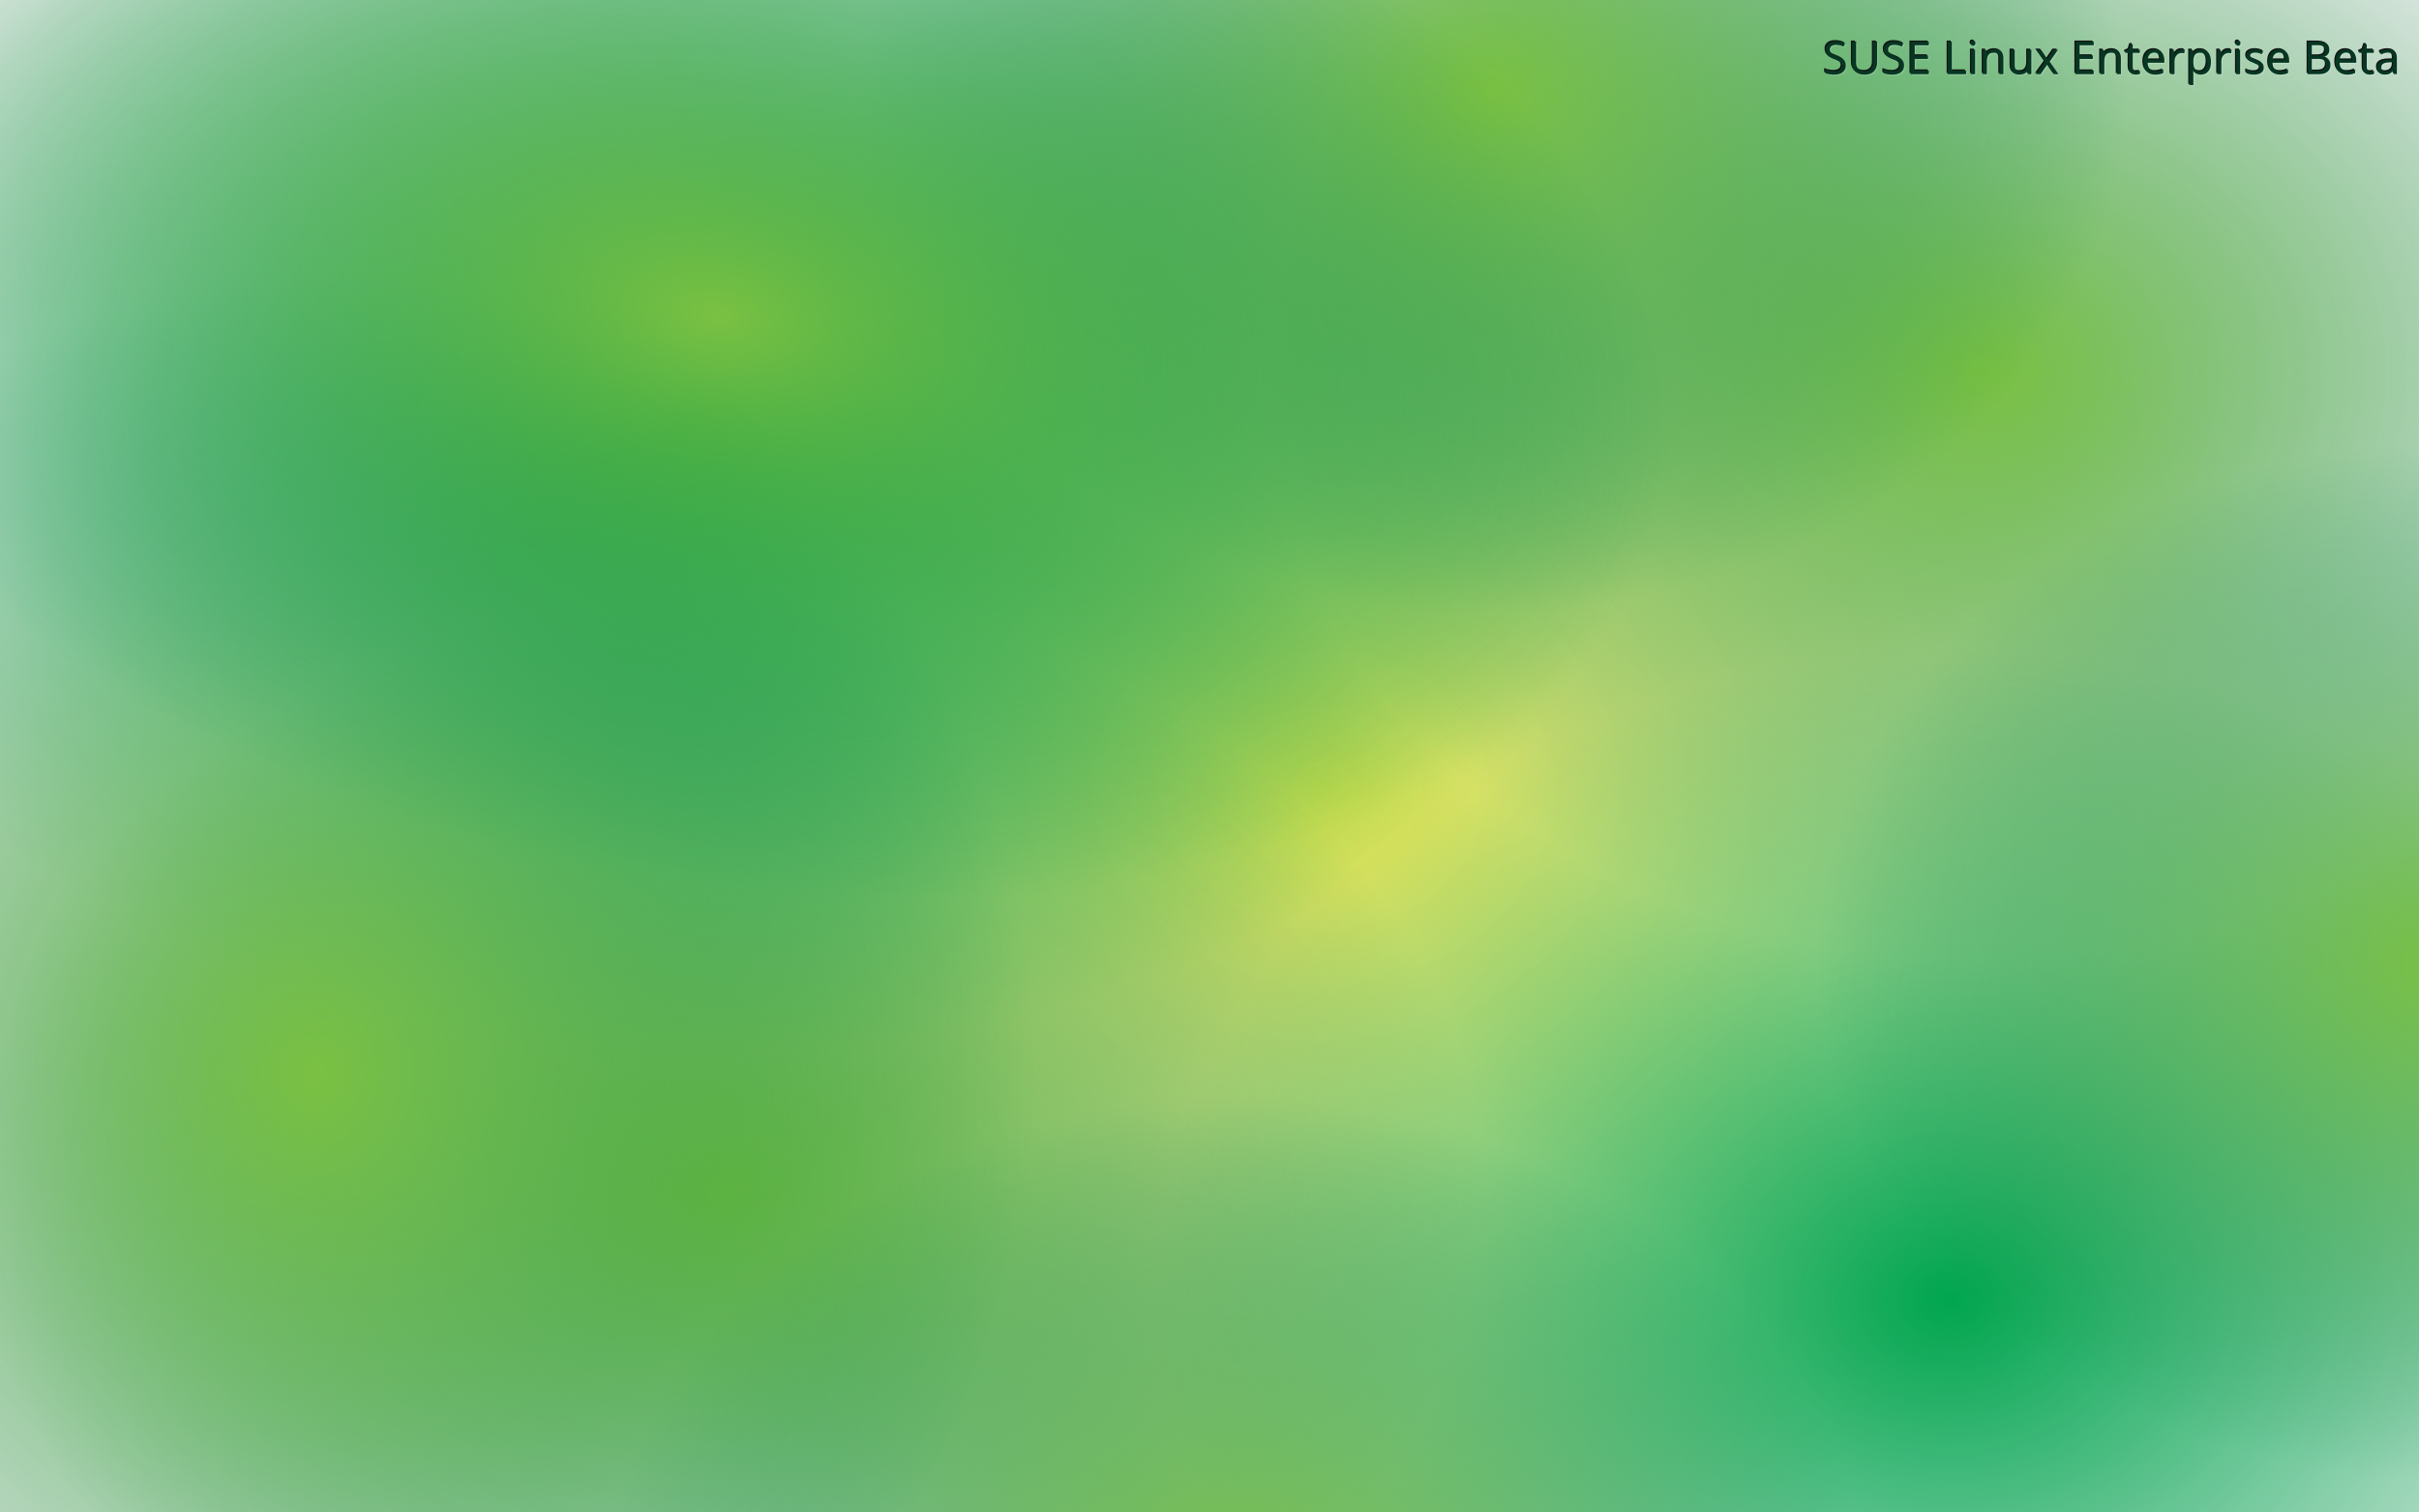
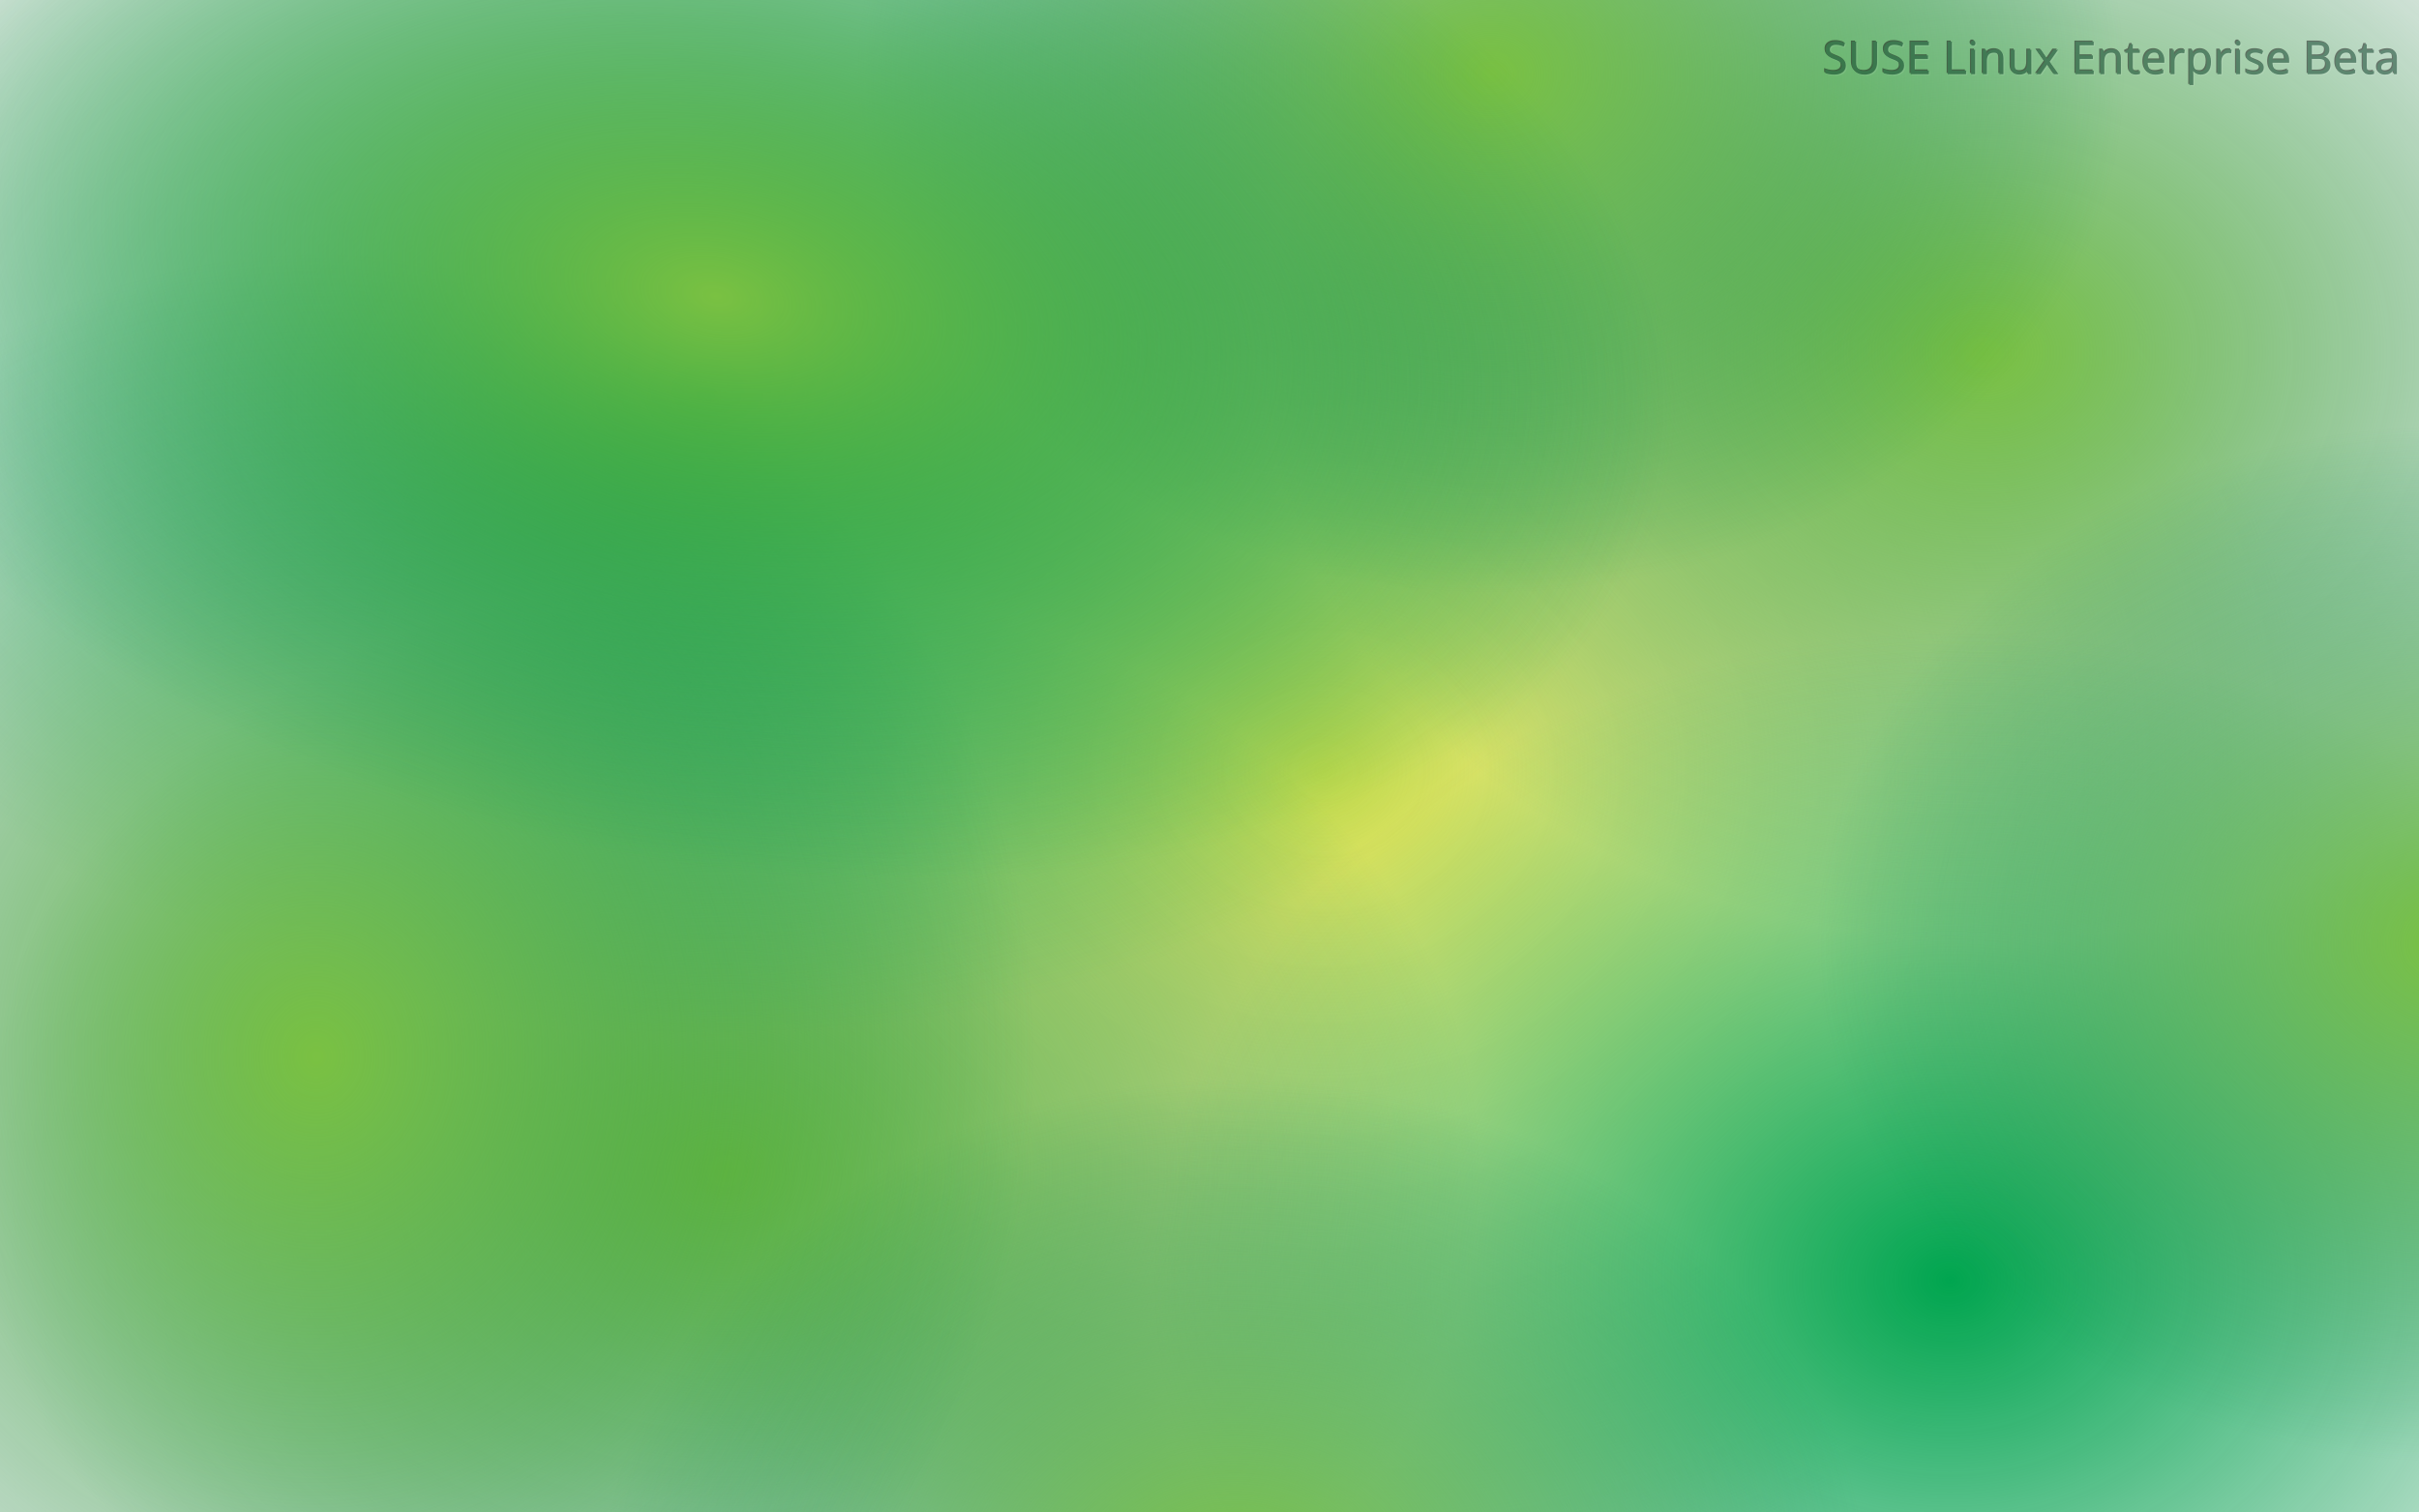
<svg xmlns="http://www.w3.org/2000/svg" xmlns:xlink="http://www.w3.org/1999/xlink" width="1920" height="1200" id="svg3033" version="1.1">
  <defs id="defs3035">
    <linearGradient id="linearGradient4120">
      <stop id="stop4122" offset="0" style="stop-color:#d4df4c;stop-opacity:1;" />
      <stop id="stop4124" offset="1" style="stop-color:#d4df4c;stop-opacity:0;" />
    </linearGradient>
    <linearGradient id="linearGradient4104">
      <stop style="stop-color:#7ac142;stop-opacity:1;" offset="0" id="stop4106" />
      <stop style="stop-color:#00843e;stop-opacity:0;" offset="1" id="stop4108" />
    </linearGradient>
    <linearGradient id="linearGradient4126">
      <stop style="stop-color:#00a54f;stop-opacity:1;" offset="0" id="stop4128" />
      <stop style="stop-color:#00a54f;stop-opacity:0;" offset="1" id="stop4130" />
    </linearGradient>
    <radialGradient xlink:href="#linearGradient4120" id="radialGradient3905" gradientUnits="userSpaceOnUse" gradientTransform="matrix(1,0,0,1.004902,0,-1.865196)" cx="409" cy="380.5" fx="409" fy="380.5" r="102" />
    <radialGradient xlink:href="#linearGradient4104" id="radialGradient3907" gradientUnits="userSpaceOnUse" gradientTransform="matrix(1,0,0,1.004902,0,-1.865196)" cx="409" cy="380.5" fx="409" fy="380.5" r="102" />
    <radialGradient xlink:href="#linearGradient4104" id="radialGradient3909" gradientUnits="userSpaceOnUse" gradientTransform="matrix(1,0,0,1.004902,0,-1.865196)" cx="409" cy="380.5" fx="409" fy="380.5" r="102" />
    <radialGradient xlink:href="#linearGradient4126" id="radialGradient3911" gradientUnits="userSpaceOnUse" gradientTransform="matrix(1,0,0,1.004902,0,-1.865196)" cx="409" cy="380.5" fx="409" fy="380.5" r="102" />
    <radialGradient xlink:href="#linearGradient4126" id="radialGradient3913" gradientUnits="userSpaceOnUse" gradientTransform="matrix(1,0,0,1.004902,0,-1.865196)" cx="409" cy="380.5" fx="409" fy="380.5" r="102" />
    <radialGradient xlink:href="#linearGradient4104" id="radialGradient3915" gradientUnits="userSpaceOnUse" gradientTransform="matrix(1,0,0,1.004902,0,-1.865196)" cx="409" cy="380.5" fx="409" fy="380.5" r="102" />
    <radialGradient xlink:href="#linearGradient4104" id="radialGradient3917" gradientUnits="userSpaceOnUse" gradientTransform="matrix(1,0,0,1.004902,0,-1.865196)" cx="409" cy="380.5" fx="409" fy="380.5" r="102" />
    <radialGradient xlink:href="#linearGradient4104" id="radialGradient3919" gradientUnits="userSpaceOnUse" gradientTransform="matrix(1,0,0,1.004902,0,-1.865196)" cx="409" cy="380.5" fx="409" fy="380.5" r="102" />
    <radialGradient xlink:href="#linearGradient4104" id="radialGradient3921" gradientUnits="userSpaceOnUse" gradientTransform="matrix(1,0,0,1.004902,0,-1.865196)" cx="409" cy="380.5" fx="409" fy="380.5" r="102" />
    <radialGradient xlink:href="#linearGradient4104" id="radialGradient3923" gradientUnits="userSpaceOnUse" gradientTransform="matrix(1,0,0,1.004902,0,-1.865196)" cx="409" cy="380.5" fx="409" fy="380.5" r="102" />
    <radialGradient xlink:href="#linearGradient4120" id="radialGradient3950" gradientUnits="userSpaceOnUse" gradientTransform="matrix(1,0,0,1.004902,0,-1.865196)" cx="409" cy="380.5" fx="409" fy="380.5" r="102" />
    <radialGradient xlink:href="#linearGradient4104" id="radialGradient3952" gradientUnits="userSpaceOnUse" gradientTransform="matrix(1,0,0,1.004902,0,-1.865196)" cx="409" cy="380.5" fx="409" fy="380.5" r="102" />
    <radialGradient xlink:href="#linearGradient4104" id="radialGradient3954" gradientUnits="userSpaceOnUse" gradientTransform="matrix(1,0,0,1.004902,0,-1.865196)" cx="409" cy="380.5" fx="409" fy="380.5" r="102" />
    <radialGradient xlink:href="#linearGradient4126" id="radialGradient3956" gradientUnits="userSpaceOnUse" gradientTransform="matrix(1,0,0,1.004902,0,-1.865196)" cx="409" cy="380.5" fx="409" fy="380.5" r="102" />
    <radialGradient xlink:href="#linearGradient4126" id="radialGradient3958" gradientUnits="userSpaceOnUse" gradientTransform="matrix(1,0,0,1.004902,0,-1.865196)" cx="409" cy="380.5" fx="409" fy="380.5" r="102" />
    <radialGradient xlink:href="#linearGradient4104" id="radialGradient3960" gradientUnits="userSpaceOnUse" gradientTransform="matrix(1,0,0,1.004902,0,-1.865196)" cx="409" cy="380.5" fx="409" fy="380.5" r="102" />
    <radialGradient xlink:href="#linearGradient4104" id="radialGradient3962" gradientUnits="userSpaceOnUse" gradientTransform="matrix(1,0,0,1.004902,0,-1.865196)" cx="409" cy="380.5" fx="409" fy="380.5" r="102" />
    <radialGradient xlink:href="#linearGradient4104" id="radialGradient3964" gradientUnits="userSpaceOnUse" gradientTransform="matrix(1,0,0,1.004902,0,-1.865196)" cx="409" cy="380.5" fx="409" fy="380.5" r="102" />
    <radialGradient xlink:href="#linearGradient4104" id="radialGradient3966" gradientUnits="userSpaceOnUse" gradientTransform="matrix(1,0,0,1.004902,0,-1.865196)" cx="409" cy="380.5" fx="409" fy="380.5" r="102" />
    <radialGradient xlink:href="#linearGradient4104" id="radialGradient3968" gradientUnits="userSpaceOnUse" gradientTransform="matrix(1,0,0,1.004902,0,-1.865196)" cx="409" cy="380.5" fx="409" fy="380.5" r="102" />
  </defs>
  <g style="display:inline" id="layer2" transform="translate(0,120)">
-     <path style="color:#000000;fill:url(#radialGradient3950);fill-opacity:1;fill-rule:nonzero;stroke:none;stroke-width:1.5;marker:none;visibility:visible;display:inline;overflow:visible;enable-background:accumulate" id="path4136" d="m 511,380.5 a 102,102.5 0 1 1 -204,0 102,102.5 0 1 1 204,0 z" transform="matrix(7.695316,0,0,6.507698,-2096.945,-1969.099)" />
-     <path style="color:#000000;fill:url(#radialGradient3952);fill-opacity:1;fill-rule:nonzero;stroke:none;stroke-width:1.5;marker:none;visibility:visible;display:inline;overflow:visible;enable-background:accumulate" id="path4102" d="m 511,380.5 a 102,102.5 0 1 1 -204,0 102,102.5 0 1 1 204,0 z" transform="matrix(5.871958,0,0,4.640342,-1825.637,-940.658)" />
-     <path transform="matrix(5.594098,0,0,4.552183,-714.5187,-1556.902)" d="m 511,380.5 a 102,102.5 0 1 1 -204,0 102,102.5 0 1 1 204,0 z" id="path4112" style="color:#000000;fill:url(#radialGradient3954);fill-opacity:1;fill-rule:nonzero;stroke:none;stroke-width:1.5;marker:none;visibility:visible;display:inline;overflow:visible;enable-background:accumulate" />
-     <path transform="matrix(7.427394,0,0,4.960918,-2477.752,-1678.745)" d="m 511,380.5 a 102,102.5 0 1 1 -204,0 102,102.5 0 1 1 204,0 z" id="path4116" style="color:#000000;fill:url(#radialGradient3956);fill-opacity:1;fill-rule:nonzero;stroke:none;stroke-width:1.5;marker:none;visibility:visible;display:inline;overflow:visible;enable-background:accumulate" />
-     <path style="color:#000000;fill:url(#radialGradient3958);fill-opacity:1;fill-rule:nonzero;stroke:none;stroke-width:1.5;marker:none;visibility:visible;display:inline;overflow:visible;enable-background:accumulate" id="path4132" d="m 511,380.5 a 102,102.5 0 1 1 -204,0 102,102.5 0 1 1 204,0 z" transform="matrix(6.199418,0,0,5.017019,-987.9045,-997.7287)" />
-     <path style="color:#000000;fill:url(#radialGradient3960);fill-opacity:1;fill-rule:nonzero;stroke:none;stroke-width:1.5;marker:none;visibility:visible;display:inline;overflow:visible;enable-background:accumulate" id="path4140" d="m 511,380.5 a 102,102.5 0 1 1 -204,0 102,102.5 0 1 1 204,0 z" transform="matrix(4.934231,0,0,4.015218,-834.8168,-1573.564)" />
-     <path transform="matrix(4.934231,0,0,4.015218,-1038.259,-364.3501)" d="m 511,380.5 a 102,102.5 0 1 1 -204,0 102,102.5 0 1 1 204,0 z" id="path4144" style="color:#000000;fill:url(#radialGradient3962);fill-opacity:1;fill-rule:nonzero;stroke:none;stroke-width:1.5;marker:none;visibility:visible;display:inline;overflow:visible;enable-background:accumulate" />
-     <path style="color:#000000;fill:url(#radialGradient3964);fill-opacity:1;fill-rule:nonzero;stroke:none;stroke-width:1.5;marker:none;visibility:visible;display:inline;overflow:visible;enable-background:accumulate" id="path4148" d="m 511,380.5 a 102,102.5 0 1 1 -204,0 102,102.5 0 1 1 204,0 z" transform="matrix(5.589151,0,0,6.21918,-2034.87,-1632.59)" />
-     <path style="color:#000000;fill:url(#radialGradient3966);fill-opacity:1;fill-rule:nonzero;stroke:none;stroke-width:1.5;marker:none;visibility:visible;display:inline;overflow:visible;enable-background:accumulate" id="path4152" d="m 511,380.5 a 102,102.5 0 1 1 -204,0 102,102.5 0 1 1 204,0 z" transform="matrix(4.934231,0,0,4.015218,-72.66787,-883.5233)" />
-     <path transform="matrix(7.447054,1.270477,-0.6331651,4.346231,-2236.523,-2043.344)" d="m 511,380.5 a 102,102.5 0 1 1 -204,0 102,102.5 0 1 1 204,0 z" id="path4156" style="color:#000000;fill:url(#radialGradient3968);fill-opacity:1;fill-rule:nonzero;stroke:none;stroke-width:1.5;marker:none;visibility:visible;display:inline;overflow:visible;enable-background:accumulate" />
-     <g id="g3942">
+     <path style="color:#000000;fill:url(#radialGradient3950);fill-opacity:1;fill-rule:nonzero;stroke:none;stroke-width:1.5;marker:none;visibility:visible;display:inline;overflow:visible;enable-background:accumulate" id="path4136" d="m 511,380.5 a 102,102.5 0 1 1 -204,0 102,102.5 0 1 1 204,0 z" transform="matrix(7.695316,0,0,6.507698,-2096.945,-1984.099)" />
+     <path style="color:#000000;fill:url(#radialGradient3952);fill-opacity:1;fill-rule:nonzero;stroke:none;stroke-width:1.5;marker:none;visibility:visible;display:inline;overflow:visible;enable-background:accumulate" id="path4102" d="m 511,380.5 a 102,102.5 0 1 1 -204,0 102,102.5 0 1 1 204,0 z" transform="matrix(5.871958,0,0,4.640342,-1825.637,-955.658)" />
+     <path transform="matrix(5.594098,0,0,4.552183,-714.5187,-1571.902)" d="m 511,380.5 a 102,102.5 0 1 1 -204,0 102,102.5 0 1 1 204,0 z" id="path4112" style="color:#000000;fill:url(#radialGradient3954);fill-opacity:1;fill-rule:nonzero;stroke:none;stroke-width:1.5;marker:none;visibility:visible;display:inline;overflow:visible;enable-background:accumulate" />
+     <path transform="matrix(7.427394,0,0,4.960918,-2477.752,-1693.745)" d="m 511,380.5 a 102,102.5 0 1 1 -204,0 102,102.5 0 1 1 204,0 z" id="path4116" style="color:#000000;fill:url(#radialGradient3956);fill-opacity:1;fill-rule:nonzero;stroke:none;stroke-width:1.5;marker:none;visibility:visible;display:inline;overflow:visible;enable-background:accumulate" />
+     <path style="color:#000000;fill:url(#radialGradient3958);fill-opacity:1;fill-rule:nonzero;stroke:none;stroke-width:1.5;marker:none;visibility:visible;display:inline;overflow:visible;enable-background:accumulate" id="path4132" d="m 511,380.5 a 102,102.5 0 1 1 -204,0 102,102.5 0 1 1 204,0 z" transform="matrix(6.199418,0,0,5.017019,-987.9045,-1012.729)" />
+     <path style="color:#000000;fill:url(#radialGradient3960);fill-opacity:1;fill-rule:nonzero;stroke:none;stroke-width:1.5;marker:none;visibility:visible;display:inline;overflow:visible;enable-background:accumulate" id="path4140" d="m 511,380.5 a 102,102.5 0 1 1 -204,0 102,102.5 0 1 1 204,0 z" transform="matrix(4.934231,0,0,4.015218,-834.8168,-1588.564)" />
+     <path transform="matrix(4.934231,0,0,4.015218,-1038.259,-379.3501)" d="m 511,380.5 a 102,102.5 0 1 1 -204,0 102,102.5 0 1 1 204,0 z" id="path4144" style="color:#000000;fill:url(#radialGradient3962);fill-opacity:1;fill-rule:nonzero;stroke:none;stroke-width:1.5;marker:none;visibility:visible;display:inline;overflow:visible;enable-background:accumulate" />
+     <path style="color:#000000;fill:url(#radialGradient3964);fill-opacity:1;fill-rule:nonzero;stroke:none;stroke-width:1.5;marker:none;visibility:visible;display:inline;overflow:visible;enable-background:accumulate" id="path4148" d="m 511,380.5 a 102,102.5 0 1 1 -204,0 102,102.5 0 1 1 204,0 z" transform="matrix(5.589151,0,0,6.21918,-2034.87,-1647.59)" />
+     <path style="color:#000000;fill:url(#radialGradient3966);fill-opacity:1;fill-rule:nonzero;stroke:none;stroke-width:1.5;marker:none;visibility:visible;display:inline;overflow:visible;enable-background:accumulate" id="path4152" d="m 511,380.5 a 102,102.5 0 1 1 -204,0 102,102.5 0 1 1 204,0 z" transform="matrix(4.934231,0,0,4.015218,-72.66787,-898.5233)" />
+     <path transform="matrix(7.447054,1.270477,-0.6331651,4.346231,-2236.523,-2058.344)" d="m 511,380.5 a 102,102.5 0 1 1 -204,0 102,102.5 0 1 1 204,0 z" id="path4156" style="color:#000000;fill:url(#radialGradient3968);fill-opacity:1;fill-rule:nonzero;stroke:none;stroke-width:1.5;marker:none;visibility:visible;display:inline;overflow:visible;enable-background:accumulate" />
+     <g id="g3942" style="opacity:0.5">
      <text id="text3828-1" y="-60.215" x="1447.826" style="font-size:72.26px;font-style:normal;font-weight:normal;line-height:125%;letter-spacing:0px;word-spacing:0px;fill:#ffffff;fill-opacity:0.178;stroke:none;display:inline;font-family:Cantrell;-inkscape-font-specification:Cantrell" xml:space="preserve">
        <tspan style="font-size:36.13px;font-style:normal;font-variant:normal;font-weight:normal;font-stretch:normal;text-align:start;line-height:125%;writing-mode:lr-tb;text-anchor:start;fill:#ffffff;fill-opacity:0.178;font-family:Cantarell;-inkscape-font-specification:Cantarell" y="-60.215" x="1447.826" id="tspan3830-9">SUSE Linux Enterprise Beta</tspan>
      </text>
      <text id="text3828-4" y="-62.021" x="1446.019" style="font-size:72.26px;font-style:normal;font-weight:normal;line-height:125%;letter-spacing:0px;word-spacing:0px;fill:#101010;fill-opacity:1;stroke:none;display:inline;font-family:Cantrell;-inkscape-font-specification:Cantrell" xml:space="preserve">
        <tspan style="font-size:36.13px;font-style:normal;font-variant:normal;font-weight:normal;font-stretch:normal;text-align:start;line-height:125%;writing-mode:lr-tb;text-anchor:start;fill:#101010;fill-opacity:1;font-family:Cantarell;-inkscape-font-specification:Cantarell" y="-62.021" x="1446.019" id="tspan3830-1">SUSE Linux Enterprise Beta</tspan>
      </text>
      <text id="text3828" y="-61.118" x="1446.923" style="font-size:72.26px;font-style:normal;font-weight:normal;line-height:125%;letter-spacing:0px;word-spacing:0px;fill:#063723;fill-opacity:1;stroke:none;font-family:Cantrell;-inkscape-font-specification:Cantrell" xml:space="preserve">
        <tspan style="font-size:36.13px;font-style:normal;font-variant:normal;font-weight:normal;font-stretch:normal;text-align:start;line-height:125%;writing-mode:lr-tb;text-anchor:start;fill:#063723;fill-opacity:1;font-family:Cantarell;-inkscape-font-specification:Cantarell" y="-61.118" x="1446.923" id="tspan3830">SUSE Linux Enterprise Beta</tspan>
      </text>
    </g>
  </g>
</svg>
